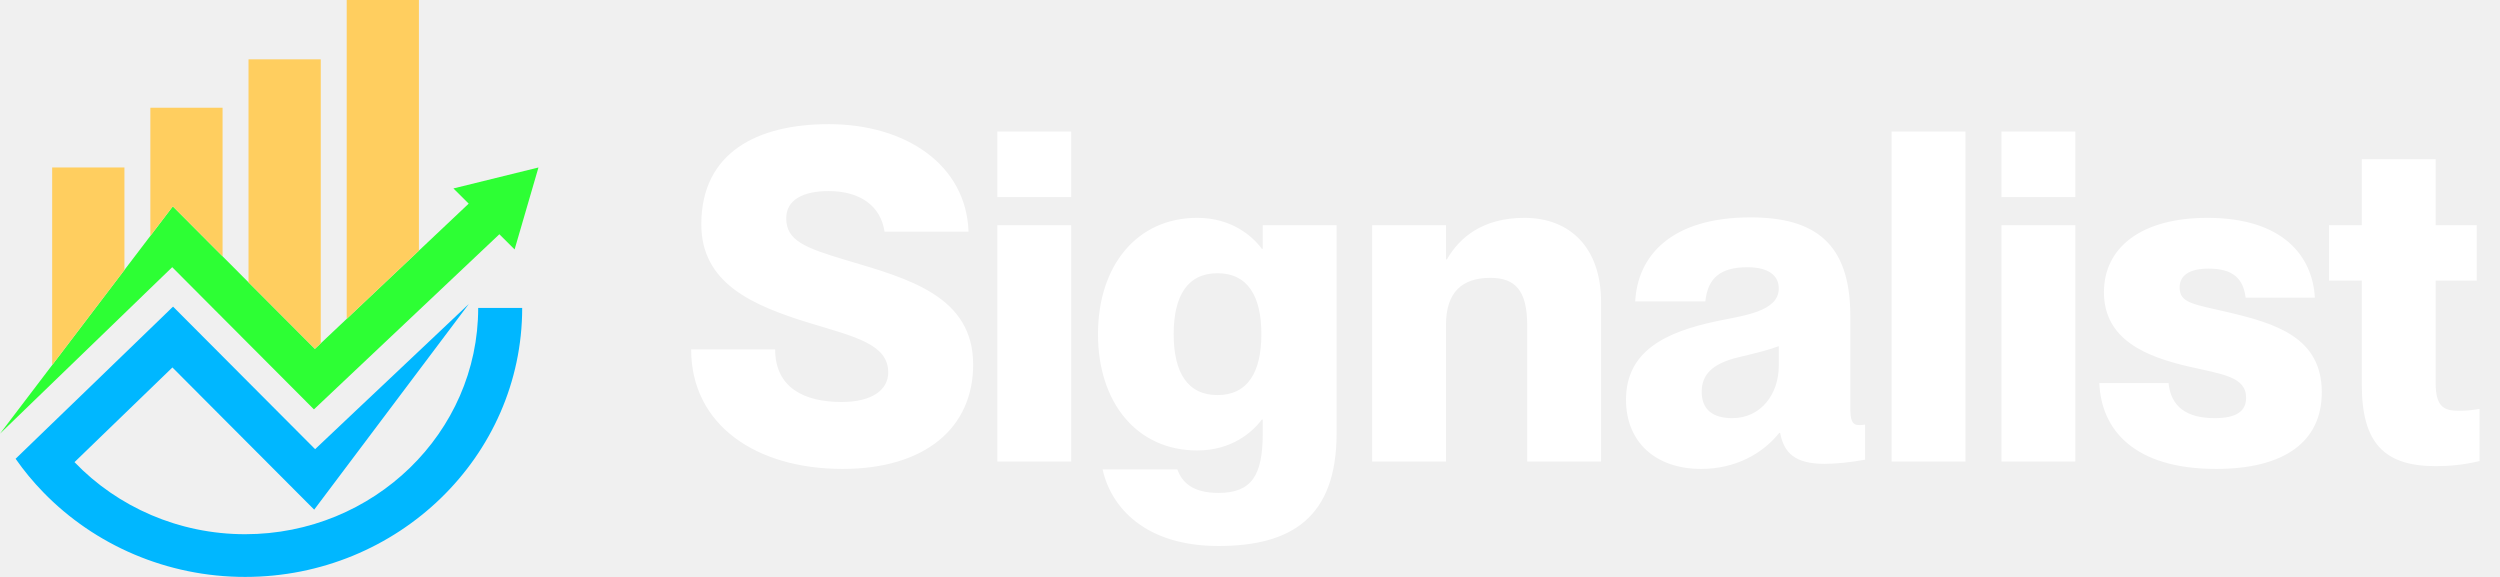
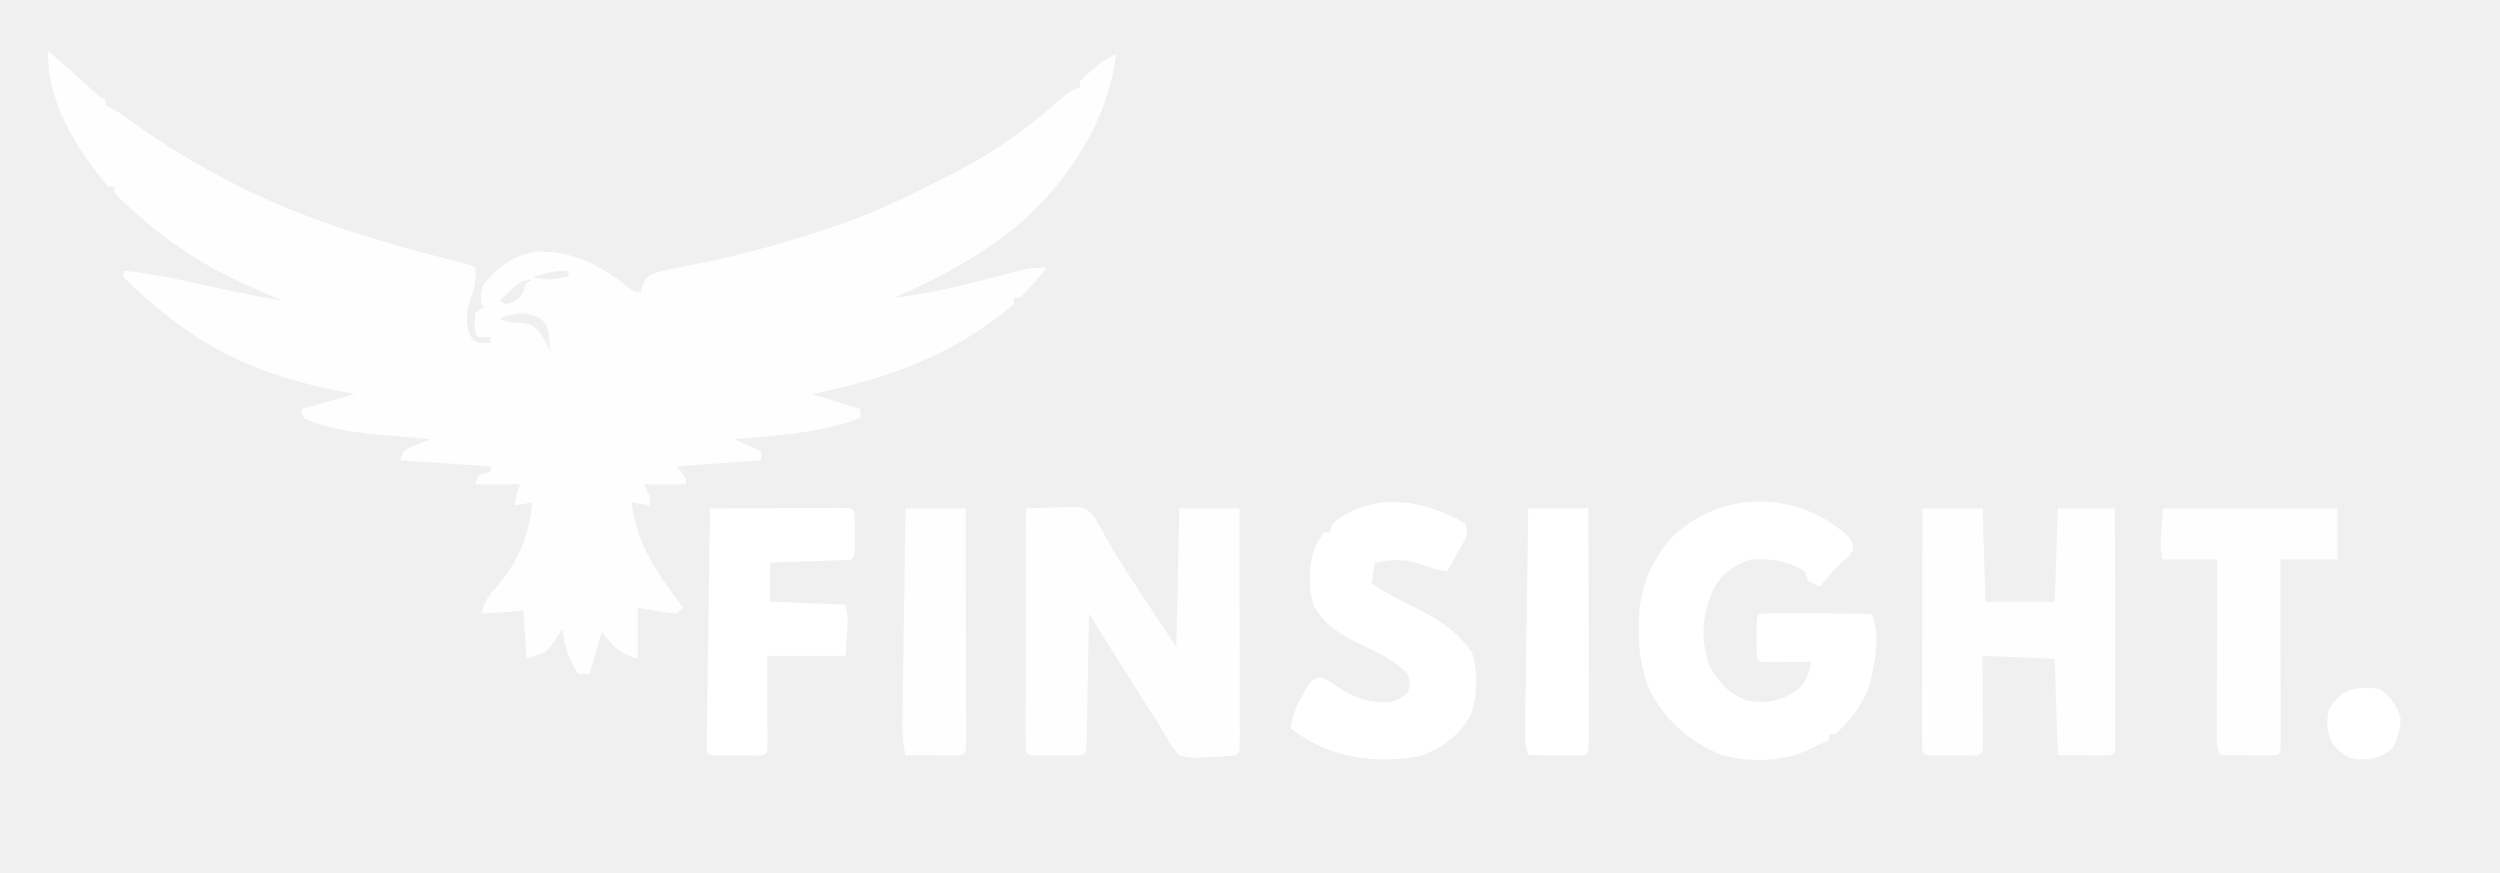
- <svg xmlns="http://www.w3.org/2000/svg" width="130" height="30" viewBox="0 0 130 30" fill="none">
-   <path d="M28 8.709L26.759 12.971L25.967 12.181L21.784 16.132L18.781 18.968L16.325 21.287L14.013 18.968L12.923 17.875L11.574 16.521L11.169 16.116L8.955 13.893L8.104 14.715L7.819 14.99L6.47 16.296L5.117 17.604L3.724 18.95L3.705 18.968L1.711 20.895L0 22.55L2.724 18.968L6.47 14.039L7.819 12.266L8.986 10.73L11.574 13.328L12.68 14.439L12.923 14.681L16.375 18.142L16.68 17.853L18.029 16.58L18.628 16.014L20.372 14.366L21.784 13.033L24.372 10.589L23.578 9.799L28 8.709Z" fill="#2DFF34" />
-   <path d="M6.47 8.709V14.039L2.724 18.968H2.713V8.709H6.47Z" fill="#FFCE5F" />
-   <path d="M27.154 16.014C27.154 23.726 20.692 30 12.745 30C8.69 30 4.918 28.346 2.252 25.599C1.726 25.059 1.244 24.477 0.811 23.856L2.467 22.256L5.13 19.686L5.871 18.968L6.47 18.39L7.819 17.085L8.117 16.797L8.821 16.116L8.934 16.003L8.936 16.005L8.999 15.945L11.574 18.528L12.693 19.652L16.386 23.357L18.639 21.227L20.385 19.58L21.032 18.968L21.784 18.258L24.383 15.802L16.338 26.502L11.18 21.33L8.966 19.108L8.117 19.928L5.13 22.816L3.874 24.031C6.119 26.37 9.311 27.779 12.745 27.779C19.429 27.779 24.866 22.502 24.866 16.014H27.154V16.014Z" fill="#00B7FF" />
-   <path d="M11.574 5.603V13.328L8.986 10.73L7.819 12.266V5.603H11.574Z" fill="#FFCE5F" />
-   <path d="M16.68 3.086V17.853L16.375 18.142L12.923 14.682V3.086H16.68Z" fill="#FFCE5F" />
-   <path d="M21.784 0V13.033L20.372 14.366L18.628 16.014L18.029 16.58V0H21.784Z" fill="#FFCE5F" />
-   <path d="M43.812 24.384C39.324 24.384 35.94 22.104 35.94 18.168H40.308C40.308 20.16 41.82 20.904 43.764 20.904C45.372 20.904 46.188 20.256 46.188 19.368C46.188 17.904 44.484 17.52 42.108 16.8C39.132 15.888 36.468 14.736 36.468 11.664C36.468 7.92 39.396 6.456 43.092 6.456C47.1 6.456 50.244 8.568 50.364 12.048H45.996C45.804 10.728 44.748 9.936 43.092 9.936C41.796 9.936 40.884 10.368 40.884 11.352C40.884 12.504 41.844 12.888 44.028 13.536C47.268 14.496 50.604 15.408 50.604 18.96C50.604 22.248 48.108 24.384 43.812 24.384ZM55.702 10.248H51.862V6.84H55.702V10.248ZM55.702 24H51.862V11.712H55.702V24ZM65.663 12.936V11.712H69.503V22.536C69.503 26.928 67.127 28.392 63.359 28.392C59.543 28.392 57.767 26.376 57.335 24.408H61.223C61.463 25.08 62.015 25.632 63.359 25.632C65.087 25.632 65.663 24.72 65.663 22.536V21.816H65.615C65.135 22.464 64.055 23.424 62.255 23.424C59.111 23.424 57.095 20.928 57.095 17.376C57.095 13.824 59.111 11.328 62.255 11.328C64.055 11.328 65.135 12.288 65.615 12.936H65.663ZM63.311 20.544C64.871 20.544 65.591 19.368 65.591 17.376C65.591 15.384 64.871 14.208 63.311 14.208C61.751 14.208 61.031 15.384 61.031 17.376C61.031 19.368 61.751 20.544 63.311 20.544ZM79.271 11.328C81.647 11.328 83.255 12.888 83.255 15.696V24H79.415V16.92C79.415 15.072 78.767 14.448 77.495 14.448C76.031 14.448 75.191 15.192 75.191 16.896V24H71.351V11.712H75.191V13.488H75.239C75.887 12.36 77.087 11.328 79.271 11.328ZM88.464 24.384C86.064 24.384 84.552 22.968 84.552 20.784C84.552 18.24 86.64 17.256 89.256 16.704C90.6 16.416 92.496 16.224 92.496 15C92.496 14.328 91.968 13.896 90.864 13.896C89.448 13.896 88.8 14.472 88.68 15.672H85.032C85.152 13.32 86.88 11.304 91.032 11.304C94.368 11.304 96.216 12.648 96.216 16.416V21.168C96.216 21.816 96.288 22.104 96.672 22.104C96.768 22.104 96.84 22.104 96.984 22.08V23.904C96.216 24.048 95.424 24.12 94.872 24.12C93.336 24.12 92.76 23.544 92.568 22.512H92.52C91.656 23.592 90.24 24.384 88.464 24.384ZM90.072 21.744C91.608 21.744 92.496 20.448 92.496 19.032V18C91.992 18.192 91.416 18.336 90.408 18.576C88.992 18.912 88.488 19.512 88.488 20.376C88.488 21.312 89.088 21.744 90.072 21.744ZM102.203 24H98.363V6.84H102.203V24ZM107.916 10.248H104.076V6.84H107.916V10.248ZM107.916 24H104.076V11.712H107.916V24ZM115.237 24.384C110.941 24.384 109.261 22.32 109.165 19.92H112.765C112.885 21.144 113.701 21.744 115.165 21.744C116.293 21.744 116.797 21.384 116.797 20.688C116.797 19.584 115.573 19.464 113.797 19.056C111.637 18.552 109.405 17.688 109.405 15.192C109.405 12.888 111.325 11.328 114.781 11.328C118.717 11.328 120.253 13.32 120.373 15.48H116.773C116.653 14.496 116.125 13.968 114.853 13.968C113.797 13.968 113.341 14.352 113.341 14.952C113.341 15.768 114.061 15.816 115.909 16.248C118.333 16.824 120.733 17.544 120.733 20.4C120.733 22.968 118.789 24.384 115.237 24.384ZM127.902 21.36C128.262 21.36 128.478 21.336 128.934 21.264V23.976C128.118 24.168 127.422 24.24 126.654 24.24C123.966 24.24 122.814 23.016 122.814 20.016V14.592H121.11V11.712H122.814V8.28H126.654V11.712H128.79V14.592H126.654V19.92C126.654 21.24 127.158 21.36 127.902 21.36Z" fill="white" />
+ <svg xmlns="http://www.w3.org/2000/svg" version="1.1" width="831" height="290">
+   <path d="M0 0 C5.05 4.281 9.977 8.677 14.863 13.145 C16.86 15.033 16.86 15.033 19 16 C19 16.66 19 17.32 19 18 C19.587 18.278 20.174 18.557 20.778 18.844 C22.865 19.93 24.657 21.109 26.547 22.504 C36.035 29.41 45.627 35.52 56 41 C56.908 41.494 56.908 41.494 57.834 41.998 C81.663 54.937 108.065 62.844 134.24 69.491 C139.816 70.908 139.816 70.908 142 72 C142.302 75.922 141.804 78.809 140.438 82.438 C138.942 86.642 138.772 89.614 140 94 C141.169 96.005 141.169 96.005 143 97 C144.32 97 145.64 97 147 97 C147 96.34 147 95.68 147 95 C145.68 95 144.36 95 143 95 C142 94 142 94 141.75 90.562 C141.833 89.387 141.915 88.211 142 87 C142.99 86.34 143.98 85.68 145 85 C144.67 84.67 144.34 84.34 144 84 C143.69 81.088 143.733 79.461 145.215 76.902 C150.143 71.281 154.903 67.708 162.445 66.66 C174.466 66.189 183.942 71.474 193.195 78.719 C194.903 80.193 194.903 80.193 197 80 C197.34 78.824 197.34 78.824 197.688 77.625 C199 75 199 75 201.039 73.941 C204.876 72.721 208.73 72.03 212.688 71.312 C229.59 68.063 246.173 63.496 262.438 57.875 C263.342 57.563 264.246 57.25 265.177 56.929 C276.59 52.867 287.382 47.438 298.156 41.94 C299.737 41.134 301.321 40.336 302.906 39.539 C314.854 33.313 325.868 25.376 335.927 16.441 C338.304 14.342 339.951 13.016 343 12 C343 11.34 343 10.68 343 10 C344.609 8.344 344.609 8.344 346.75 6.5 C347.446 5.892 348.142 5.283 348.859 4.656 C350.845 3.12 352.719 2.028 355 1 C352.122 24.503 337.449 45.875 319.166 60.463 C307.456 69.282 294.52 76.374 281 82 C291.464 80.766 301.396 78.556 311.562 75.875 C313.699 75.314 315.835 74.755 317.974 74.203 C319.89 73.709 321.803 73.206 323.717 72.703 C326.614 72.083 329.056 71.85 332 72 C331.064 73.106 330.126 74.209 329.188 75.312 C328.665 75.927 328.143 76.542 327.605 77.176 C324.663 80.52 324.663 80.52 323 82 C322.34 82 321.68 82 321 82 C321 82.66 321 83.32 321 84 C301.556 100.886 278.85 108.929 254 114 C259.28 115.65 264.56 117.3 270 119 C270 119.99 270 120.98 270 122 C260.592 125.32 251.607 126.897 241.688 127.75 C240.349 127.875 239.012 128.001 237.674 128.129 C234.45 128.431 231.226 128.722 228 129 C230.97 130.32 233.94 131.64 237 133 C237 133.99 237 134.98 237 136 C227.76 136.66 218.52 137.32 209 138 C209.99 139.32 210.98 140.64 212 142 C212 142.66 212 143.32 212 144 C207.38 144 202.76 144 198 144 C198.66 145.32 199.32 146.64 200 148 C200 148.99 200 149.98 200 151 C198.02 150.67 196.04 150.34 194 150 C195.64 164.468 202.624 173.566 211 185 C210.34 185.66 209.68 186.32 209 187 C204.606 186.65 200.347 185.767 196 185 C196 190.61 196 196.22 196 202 C189.142 199.714 188.192 198.39 184 193 C182.68 197.62 181.36 202.24 180 207 C178.68 207 177.36 207 176 207 C173.185 201.959 171.481 197.774 171 192 C170.636 192.554 170.273 193.109 169.898 193.68 C169.396 194.404 168.893 195.129 168.375 195.875 C167.888 196.594 167.4 197.314 166.898 198.055 C165 200 165 200 159 202 C158.67 196.72 158.34 191.44 158 186 C153.38 186.33 148.76 186.66 144 187 C145.09 182.64 146.332 181.19 149.25 177.875 C156.587 169.068 159.69 161.378 161 150 C159.02 150.33 157.04 150.66 155 151 C155.875 146.25 155.875 146.25 157 144 C152.05 144 147.1 144 142 144 C142.33 143.01 142.66 142.02 143 141 C145.062 140.312 145.062 140.312 147 140 C147 139.34 147 138.68 147 138 C137.1 137.34 127.2 136.68 117 136 C118 133 118 133 120.066 131.832 C120.89 131.496 121.714 131.159 122.562 130.812 C123.389 130.468 124.215 130.124 125.066 129.77 C125.704 129.516 126.343 129.262 127 129 C126.19 128.93 125.379 128.86 124.544 128.788 C121.47 128.516 118.397 128.231 115.324 127.938 C113.367 127.755 111.409 127.586 109.451 127.418 C101.112 126.612 92.685 125.538 85 122 C84.67 121.01 84.34 120.02 84 119 C89.94 117.35 95.88 115.7 102 114 C100.572 113.732 99.143 113.464 97.672 113.188 C78.318 109.38 61.063 103.625 45 92 C43.778 91.122 43.778 91.122 42.531 90.227 C36.376 85.61 30.382 80.503 25 75 C25 74.34 25 73.68 25 73 C33.616 73.707 41.948 75.595 50.375 77.438 C53.257 78.064 56.14 78.687 59.023 79.309 C59.712 79.457 60.401 79.606 61.11 79.759 C66.72 80.961 72.346 82.031 78 83 C77.441 82.754 76.883 82.507 76.307 82.253 C73.723 81.111 71.143 79.962 68.562 78.812 C67.245 78.231 67.245 78.231 65.9 77.639 C50.401 70.718 37.171 61.79 25 50 C24.393 49.439 23.786 48.879 23.16 48.301 C22 47 22 47 22 45 C21.34 45 20.68 45 20 45 C9.817 33.513 -0.823 15.829 0 0 Z M164.75 74 C163.512 74.33 162.275 74.66 161 75 C163.968 75.902 166.189 76.022 169.25 75.562 C170.488 75.377 171.725 75.191 173 75 C173 74.34 173 73.68 173 73 C169.801 73 167.746 73.201 164.75 74 Z M153.812 79.5 C152.739 80.475 152.739 80.475 151.645 81.469 C151.102 81.974 150.559 82.479 150 83 C152.023 84.282 152.023 84.282 154.5 83.375 C157.617 81.661 157.904 80.289 159 77 C159.66 76.67 160.32 76.34 161 76 C157.221 76 156.539 76.997 153.812 79.5 Z M150 89 C153.098 90.175 153.098 90.175 156.938 90.25 C160.263 90.634 160.843 90.847 163.375 93.312 C164.704 95.51 165.957 97.654 167 100 C166.876 98.742 166.752 97.484 166.625 96.188 C166.555 95.48 166.486 94.772 166.414 94.043 C166.073 91.7 166.073 91.7 164 89 C158.847 86.423 155.194 86.691 150 89 Z " fill="#FEFEFE" transform="translate(16,17)" />
+   <path d="M0 0 C3.25 -0.145 6.498 -0.234 9.75 -0.312 C10.67 -0.354 11.591 -0.396 12.539 -0.439 C19.395 -0.564 19.395 -0.564 22.562 2.388 C23.274 3.681 23.274 3.681 24 5 C24.417 5.697 24.833 6.394 25.262 7.112 C25.623 7.801 25.984 8.49 26.355 9.199 C29.088 14.245 32.161 19.02 35.312 23.812 C35.843 24.625 36.373 25.438 36.92 26.275 C41.238 32.879 45.623 39.435 50 46 C50.33 30.82 50.66 15.64 51 0 C57.6 0 64.2 0 71 0 C71.023 10.544 71.041 21.088 71.052 31.631 C71.057 36.527 71.064 41.422 71.075 46.318 C71.086 51.038 71.092 55.758 71.095 60.478 C71.097 62.283 71.1 64.088 71.106 65.893 C71.113 68.413 71.114 70.932 71.114 73.451 C71.117 74.205 71.121 74.959 71.124 75.735 C71.114 80.886 71.114 80.886 70 82 C66.952 82.443 63.888 82.511 60.812 82.625 C59.961 82.696 59.11 82.767 58.232 82.84 C55.57 82.918 53.541 82.816 51 82 C48.318 79.377 46.757 76.287 45 73 C43.914 71.282 42.815 69.572 41.703 67.871 C40.551 66.061 39.4 64.249 38.25 62.438 C37.693 61.563 37.136 60.688 36.562 59.787 C31.329 51.554 26.164 43.277 21 35 C20.99 35.574 20.979 36.148 20.969 36.74 C20.861 42.693 20.746 48.646 20.628 54.598 C20.584 56.823 20.543 59.047 20.503 61.271 C20.445 64.461 20.381 67.65 20.316 70.84 C20.291 72.341 20.291 72.341 20.266 73.873 C20.246 74.794 20.226 75.715 20.205 76.664 C20.19 77.479 20.174 78.294 20.158 79.133 C20 81 20 81 19 82 C17.67 82.098 16.334 82.131 15 82.133 C14.196 82.134 13.391 82.135 12.562 82.137 C11.717 82.133 10.871 82.129 10 82.125 C9.154 82.129 8.309 82.133 7.438 82.137 C6.633 82.135 5.829 82.134 5 82.133 C4.258 82.132 3.515 82.131 2.75 82.129 C1 82 1 82 0 81 C-0.095 78.475 -0.126 75.977 -0.114 73.451 C-0.114 72.661 -0.114 71.871 -0.114 71.056 C-0.113 68.432 -0.105 65.808 -0.098 63.184 C-0.096 61.369 -0.094 59.554 -0.093 57.74 C-0.09 52.954 -0.08 48.168 -0.069 43.383 C-0.058 38.503 -0.054 33.624 -0.049 28.744 C-0.038 19.163 -0.021 9.581 0 0 Z " fill="#FEFEFE" transform="translate(341,169)" />
+   <path d="M0 0 C7.247 5.019 7.247 5.019 8.77 8.129 C8.773 10.094 8.773 10.094 7.48 11.84 C6.855 12.398 6.23 12.956 5.586 13.531 C2.691 16.218 0.166 18.935 -2.227 22.094 C-4.164 21.281 -4.164 21.281 -6.227 20.094 C-6.722 18.609 -6.722 18.609 -7.227 17.094 C-12.53 13.626 -19.017 12.539 -25.227 13.094 C-30.703 14.793 -34.228 17.211 -37.227 22.094 C-41.481 30.656 -42.053 39.005 -39.227 48.094 C-36.322 53.592 -32.231 58.092 -26.227 60.094 C-19.704 60.905 -15.265 60.196 -9.82 56.48 C-6.666 53.736 -5.871 51.071 -5.227 47.094 C-6.442 47.105 -7.658 47.117 -8.91 47.129 C-10.495 47.138 -12.079 47.147 -13.664 47.156 C-14.868 47.169 -14.868 47.169 -16.096 47.182 C-18.14 47.19 -20.183 47.146 -22.227 47.094 C-23.227 46.094 -23.227 46.094 -23.359 42.969 C-23.357 41.69 -23.354 40.411 -23.352 39.094 C-23.355 37.176 -23.355 37.176 -23.359 35.219 C-23.227 32.094 -23.227 32.094 -22.227 31.094 C-19.488 31.005 -16.774 30.979 -14.035 30.996 C-13.215 30.998 -12.395 30.999 -11.551 31 C-8.922 31.006 -6.293 31.019 -3.664 31.031 C-1.886 31.036 -0.108 31.041 1.67 31.045 C6.038 31.056 10.406 31.073 14.773 31.094 C18.147 37.84 15.801 49.099 13.773 56.094 C11.224 62.192 7.752 66.779 2.773 71.094 C2.113 71.094 1.453 71.094 0.773 71.094 C0.773 71.754 0.773 72.414 0.773 73.094 C-0.975 73.91 -2.725 74.722 -4.477 75.531 C-5.451 75.984 -6.426 76.436 -7.43 76.902 C-15.515 80.346 -26.754 80.504 -35.164 77.969 C-45.901 73.592 -54.119 66.17 -59.184 55.816 C-61.667 49.333 -62.552 43.471 -62.477 36.594 C-62.484 35.886 -62.492 35.178 -62.5 34.449 C-62.459 23.334 -58.678 13.406 -51.039 5.281 C-36.998 -7.942 -16.553 -9.78 0 0 Z " fill="#FFFFFF" transform="translate(607.2266,172.9062)" />
+   <path d="M0 0 C6.6 0 13.2 0 20 0 C20.495 15.345 20.495 15.345 21 31 C28.59 31 36.18 31 44 31 C44.33 20.77 44.66 10.54 45 0 C51.27 0 57.54 0 64 0 C64.023 10.544 64.041 21.088 64.052 31.631 C64.057 36.527 64.064 41.422 64.075 46.318 C64.086 51.038 64.092 55.758 64.095 60.478 C64.097 62.283 64.1 64.088 64.106 65.893 C64.113 68.413 64.114 70.932 64.114 73.451 C64.117 74.205 64.121 74.959 64.124 75.735 C64.114 80.886 64.114 80.886 63 82 C61.657 82.086 60.31 82.107 58.965 82.098 C57.872 82.094 57.872 82.094 56.758 82.09 C55.827 82.081 54.896 82.072 53.938 82.062 C49.513 82.032 49.513 82.032 45 82 C44.67 71.44 44.34 60.88 44 50 C36.08 49.67 28.16 49.34 20 49 C20.012 51.298 20.023 53.597 20.035 55.965 C20.043 58.182 20.049 60.4 20.055 62.617 C20.06 64.162 20.067 65.707 20.075 67.253 C20.088 69.469 20.093 71.686 20.098 73.902 C20.103 74.597 20.108 75.292 20.113 76.008 C20.113 77.672 20.062 79.337 20 81 C18.478 82.522 17.118 82.13 15 82.133 C14.196 82.134 13.391 82.135 12.562 82.137 C11.717 82.133 10.871 82.129 10 82.125 C9.154 82.129 8.309 82.133 7.438 82.137 C6.633 82.135 5.829 82.134 5 82.133 C4.258 82.132 3.515 82.131 2.75 82.129 C1 82 1 82 0 81 C-0.095 78.475 -0.126 75.977 -0.114 73.451 C-0.114 72.661 -0.114 71.871 -0.114 71.056 C-0.113 68.432 -0.105 65.808 -0.098 63.184 C-0.096 61.369 -0.094 59.554 -0.093 57.74 C-0.09 52.954 -0.08 48.168 -0.069 43.383 C-0.058 38.503 -0.054 33.624 -0.049 28.744 C-0.038 19.163 -0.02 9.581 0 0 Z " fill="#FEFEFE" transform="translate(639,169)" />
+   <path d="M0 0 C1 3 1 3 -0.434 6.137 C-1.091 7.326 -1.76 8.509 -2.438 9.688 C-2.776 10.294 -3.114 10.901 -3.463 11.525 C-4.3 13.022 -5.149 14.512 -6 16 C-9.251 15.421 -12.13 14.603 -15.188 13.375 C-20.302 11.593 -24.738 12.088 -30 13 C-30.33 15.31 -30.66 17.62 -31 20 C-26.177 23.183 -21.361 25.798 -16.125 28.25 C-8.972 31.684 -2.309 36.161 2.242 42.816 C4.41 49.063 4.178 58.506 1.438 64.562 C-2.466 70.907 -8.965 75.719 -16.18 77.555 C-30.631 79.837 -44.482 77.88 -56.488 69.172 C-56.987 68.785 -57.486 68.398 -58 68 C-57.393 63.942 -56.079 60.848 -54.125 57.25 C-53.612 56.286 -53.099 55.322 -52.57 54.328 C-51 52 -51 52 -48 51 C-45.695 52.145 -45.695 52.145 -43.125 53.812 C-38.108 57.042 -34.002 59.284 -27.938 59.312 C-27.101 59.329 -26.264 59.346 -25.402 59.363 C-22.478 58.921 -21.122 58.036 -19 56 C-18.166 53.087 -18.166 53.087 -19 50 C-23.244 45.913 -27.687 43.457 -33 41 C-39.873 37.822 -46.636 34.31 -50.305 27.281 C-52.379 20.477 -52.189 12.514 -49 6.125 C-48.34 5.094 -47.68 4.062 -47 3 C-46.34 3 -45.68 3 -45 3 C-44.67 2.01 -44.34 1.02 -44 0 C-30.858 -10.802 -13.769 -8.16 0 0 Z " fill="#FFFFFF" transform="translate(487,174)" />
+   <path d="M0 0 C6.675 -0.025 13.35 -0.043 20.026 -0.055 C22.298 -0.06 24.571 -0.067 26.844 -0.075 C30.103 -0.088 33.362 -0.093 36.621 -0.098 C37.644 -0.103 38.667 -0.108 39.721 -0.113 C40.662 -0.113 41.603 -0.113 42.572 -0.114 C43.405 -0.116 44.237 -0.118 45.095 -0.12 C47 0 47 0 48 1 C48.1 3.511 48.139 5.989 48.125 8.5 C48.131 9.554 48.131 9.554 48.137 10.629 C48.127 15.873 48.127 15.873 47 17 C45.002 17.158 42.999 17.251 40.996 17.316 C39.781 17.358 38.566 17.4 37.314 17.443 C36.035 17.483 34.756 17.522 33.438 17.562 C32.154 17.606 30.871 17.649 29.549 17.693 C26.366 17.8 23.183 17.9 20 18 C20 22.29 20 26.58 20 31 C28.25 31.33 36.5 31.66 45 32 C46 37 46 37 45 49 C36.42 49 27.84 49 19 49 C19.012 51.298 19.023 53.597 19.035 55.965 C19.043 58.182 19.049 60.4 19.055 62.617 C19.06 64.162 19.067 65.707 19.075 67.253 C19.088 69.469 19.093 71.686 19.098 73.902 C19.103 74.597 19.108 75.292 19.113 76.008 C19.113 77.672 19.062 79.337 19 81 C17.478 82.522 16.118 82.13 14 82.133 C13.196 82.134 12.391 82.135 11.562 82.137 C10.717 82.133 9.871 82.129 9 82.125 C8.154 82.129 7.309 82.133 6.438 82.137 C5.633 82.135 4.829 82.134 4 82.133 C3.257 82.132 2.515 82.131 1.75 82.129 C0 82 0 82 -1 81 C-1.065 78.474 -1.065 75.976 -1.022 73.451 C-1.012 72.661 -1.003 71.871 -0.993 71.056 C-0.96 68.432 -0.919 65.808 -0.879 63.184 C-0.855 61.369 -0.831 59.554 -0.807 57.74 C-0.744 52.954 -0.675 48.168 -0.605 43.383 C-0.535 38.503 -0.47 33.624 -0.404 28.744 C-0.275 19.163 -0.14 9.581 0 0 Z " fill="#FFFFFF" transform="translate(236,169)" />
+   <path d="M0 0 C19.14 0 38.28 0 58 0 C58 5.61 58 11.22 58 17 C51.73 17 45.46 17 39 17 C39.005 18.934 39.01 20.867 39.016 22.859 C39.032 29.233 39.043 35.608 39.052 41.982 C39.057 45.848 39.064 49.715 39.075 53.581 C39.086 57.309 39.092 61.037 39.095 64.765 C39.097 66.191 39.1 67.616 39.106 69.042 C39.113 71.032 39.113 73.022 39.114 75.011 C39.116 76.146 39.118 77.281 39.12 78.45 C39 81 39 81 38 82 C36.584 82.087 35.164 82.107 33.746 82.098 C32.892 82.094 32.038 82.091 31.158 82.088 C30.26 82.08 29.363 82.071 28.438 82.062 C27.536 82.058 26.634 82.053 25.705 82.049 C23.47 82.037 21.235 82.021 19 82 C17.627 79.253 17.88 77.064 17.886 73.99 C17.887 72.729 17.887 71.467 17.887 70.168 C17.892 68.787 17.897 67.405 17.902 66.023 C17.904 64.614 17.906 63.204 17.907 61.795 C17.91 58.082 17.92 54.37 17.931 50.658 C17.942 46.871 17.946 43.084 17.951 39.297 C17.962 31.865 17.979 24.432 18 17 C12.06 17 6.12 17 0 17 C-1 13 -1 13 0 0 Z " fill="#FEFEFE" transform="translate(719,169)" />
+   <path d="M0 0 C6.6 0 13.2 0 20 0 C20.023 10.544 20.041 21.088 20.052 31.631 C20.057 36.527 20.064 41.422 20.075 46.318 C20.086 51.038 20.092 55.758 20.095 60.478 C20.097 62.283 20.1 64.088 20.106 65.893 C20.113 68.413 20.114 70.932 20.114 73.451 C20.117 74.205 20.121 74.959 20.124 75.735 C20.114 80.886 20.114 80.886 19 82 C17.584 82.087 16.164 82.107 14.746 82.098 C13.892 82.094 13.038 82.091 12.158 82.088 C11.26 82.08 10.363 82.071 9.438 82.062 C8.536 82.058 7.634 82.053 6.705 82.049 C4.47 82.037 2.235 82.021 0 82 C-1.044 77.763 -1.102 73.697 -1.022 69.364 C-1.012 68.612 -1.003 67.861 -0.993 67.086 C-0.96 64.613 -0.919 62.141 -0.879 59.668 C-0.855 57.949 -0.831 56.23 -0.807 54.51 C-0.745 49.994 -0.676 45.478 -0.605 40.962 C-0.534 36.351 -0.47 31.739 -0.404 27.127 C-0.275 18.085 -0.139 9.042 0 0 Z " fill="#FEFEFE" transform="translate(301,169)" />
+   <path d="M0 0 C6.6 0 13.2 0 20 0 C20.023 10.544 20.041 21.088 20.052 31.631 C20.057 36.527 20.064 41.422 20.075 46.318 C20.086 51.038 20.092 55.758 20.095 60.478 C20.097 62.283 20.1 64.088 20.106 65.893 C20.113 68.413 20.114 70.932 20.114 73.451 C20.117 74.205 20.121 74.959 20.124 75.735 C20.114 80.886 20.114 80.886 19 82 C17.584 82.087 16.164 82.107 14.746 82.098 C13.892 82.094 13.038 82.091 12.158 82.088 C11.26 82.08 10.363 82.071 9.438 82.062 C8.536 82.058 7.634 82.053 6.705 82.049 C4.47 82.037 2.235 82.021 0 82 C-1.255 78.165 -1.094 74.368 -1.022 70.386 C-1.012 69.624 -1.003 68.863 -0.993 68.079 C-0.96 65.568 -0.919 63.057 -0.879 60.547 C-0.855 58.804 -0.831 57.061 -0.807 55.318 C-0.745 50.734 -0.675 46.151 -0.605 41.568 C-0.534 36.889 -0.47 32.21 -0.404 27.531 C-0.275 18.354 -0.139 9.177 0 0 Z " fill="#FFFFFF" transform="translate(508,169)" />
+   <path d="M0 0 C3.725 2.716 5.903 5.502 7 10 C6.698 13.701 6.125 16.919 4 20 C0.282 23.154 -3.137 23.516 -7.848 23.359 C-11.089 22.818 -12.782 21.352 -15 19 C-17.681 14.978 -17.813 11.728 -17 7 C-13.039 -0.113 -7.601 -1.065 0 0 Z " fill="#FFFFFF" transform="translate(791,229)" />
</svg>
